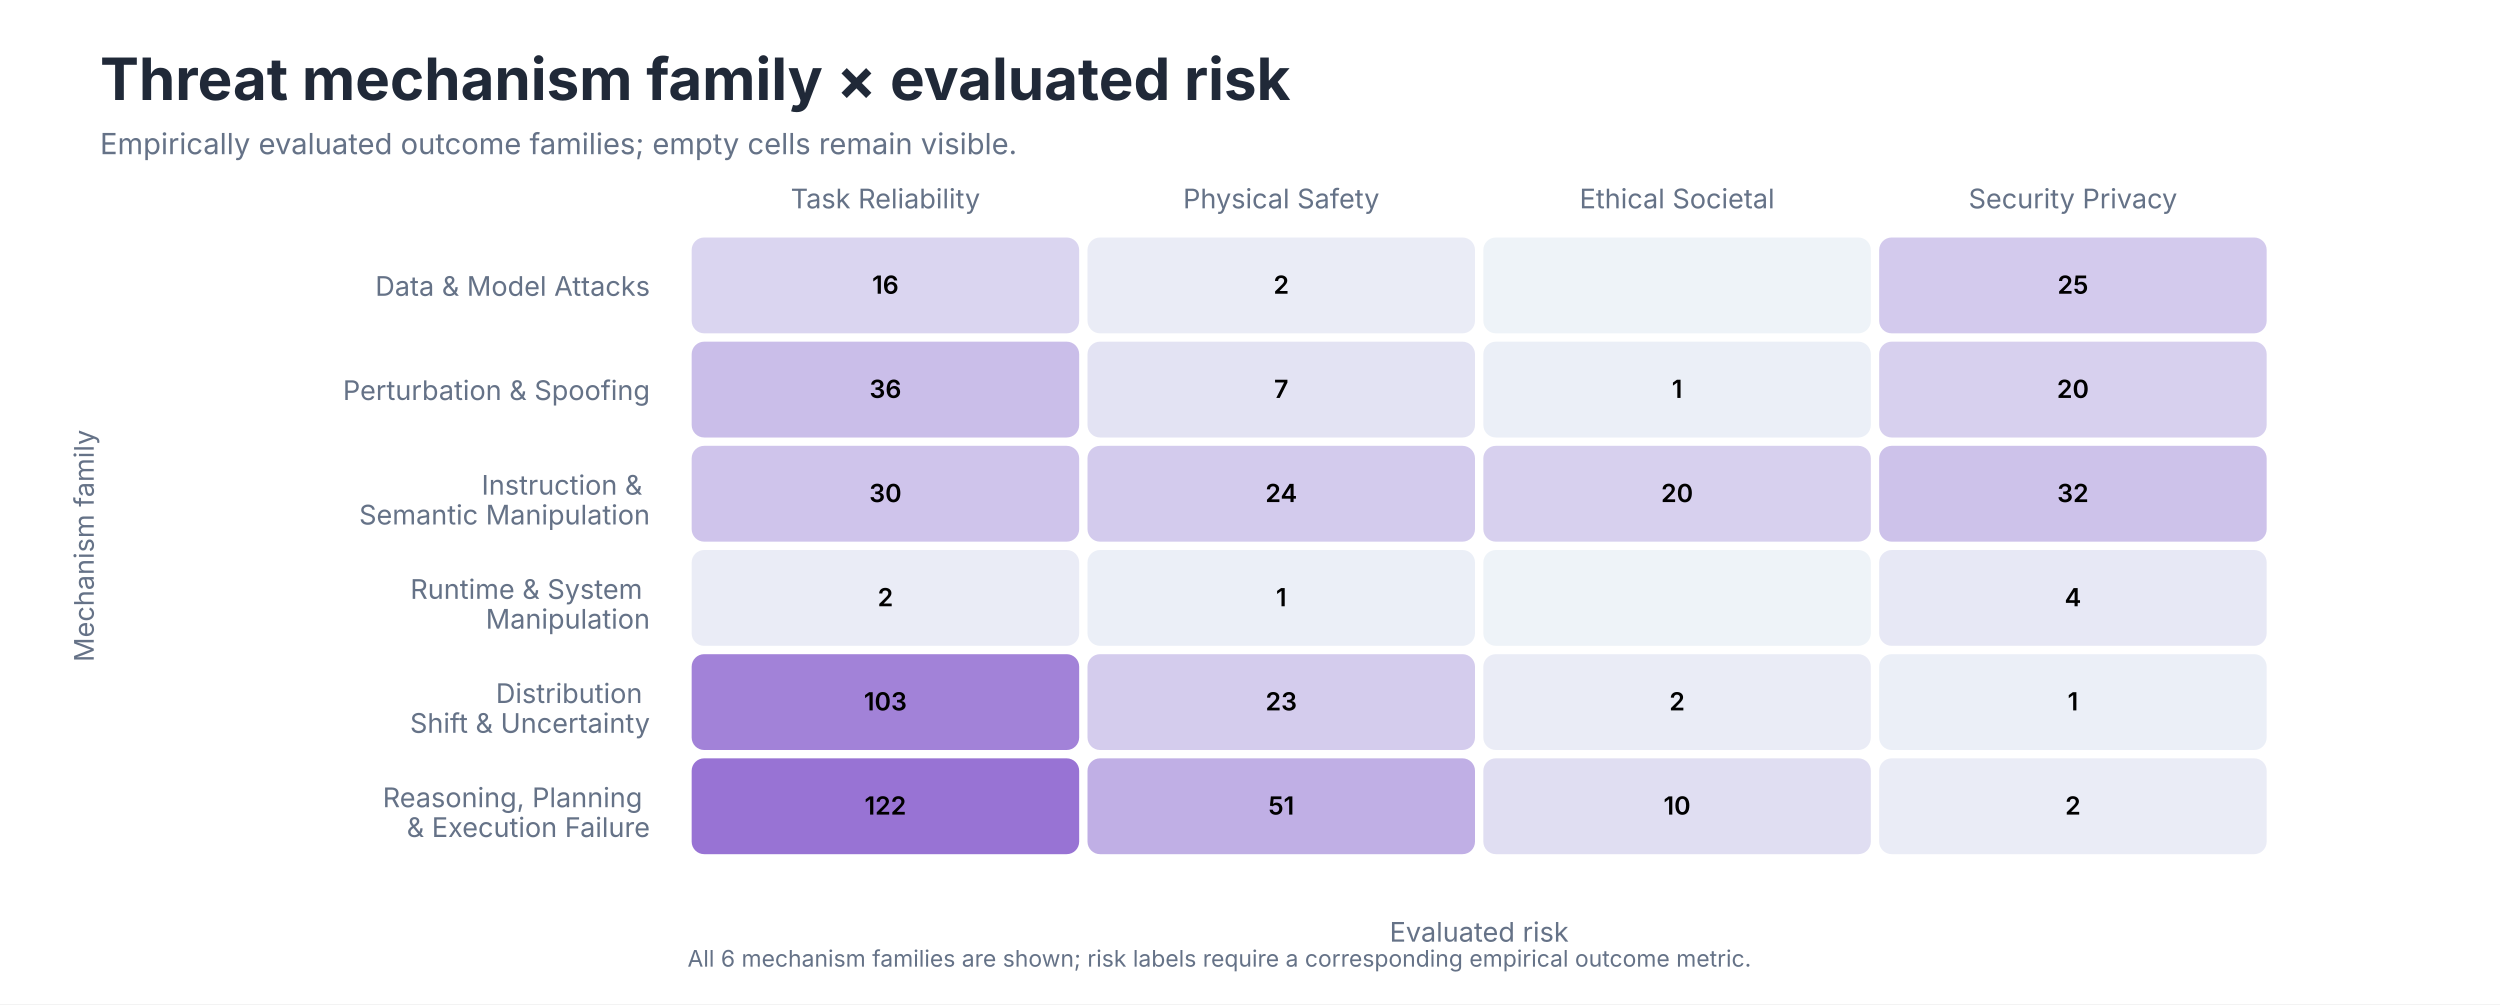
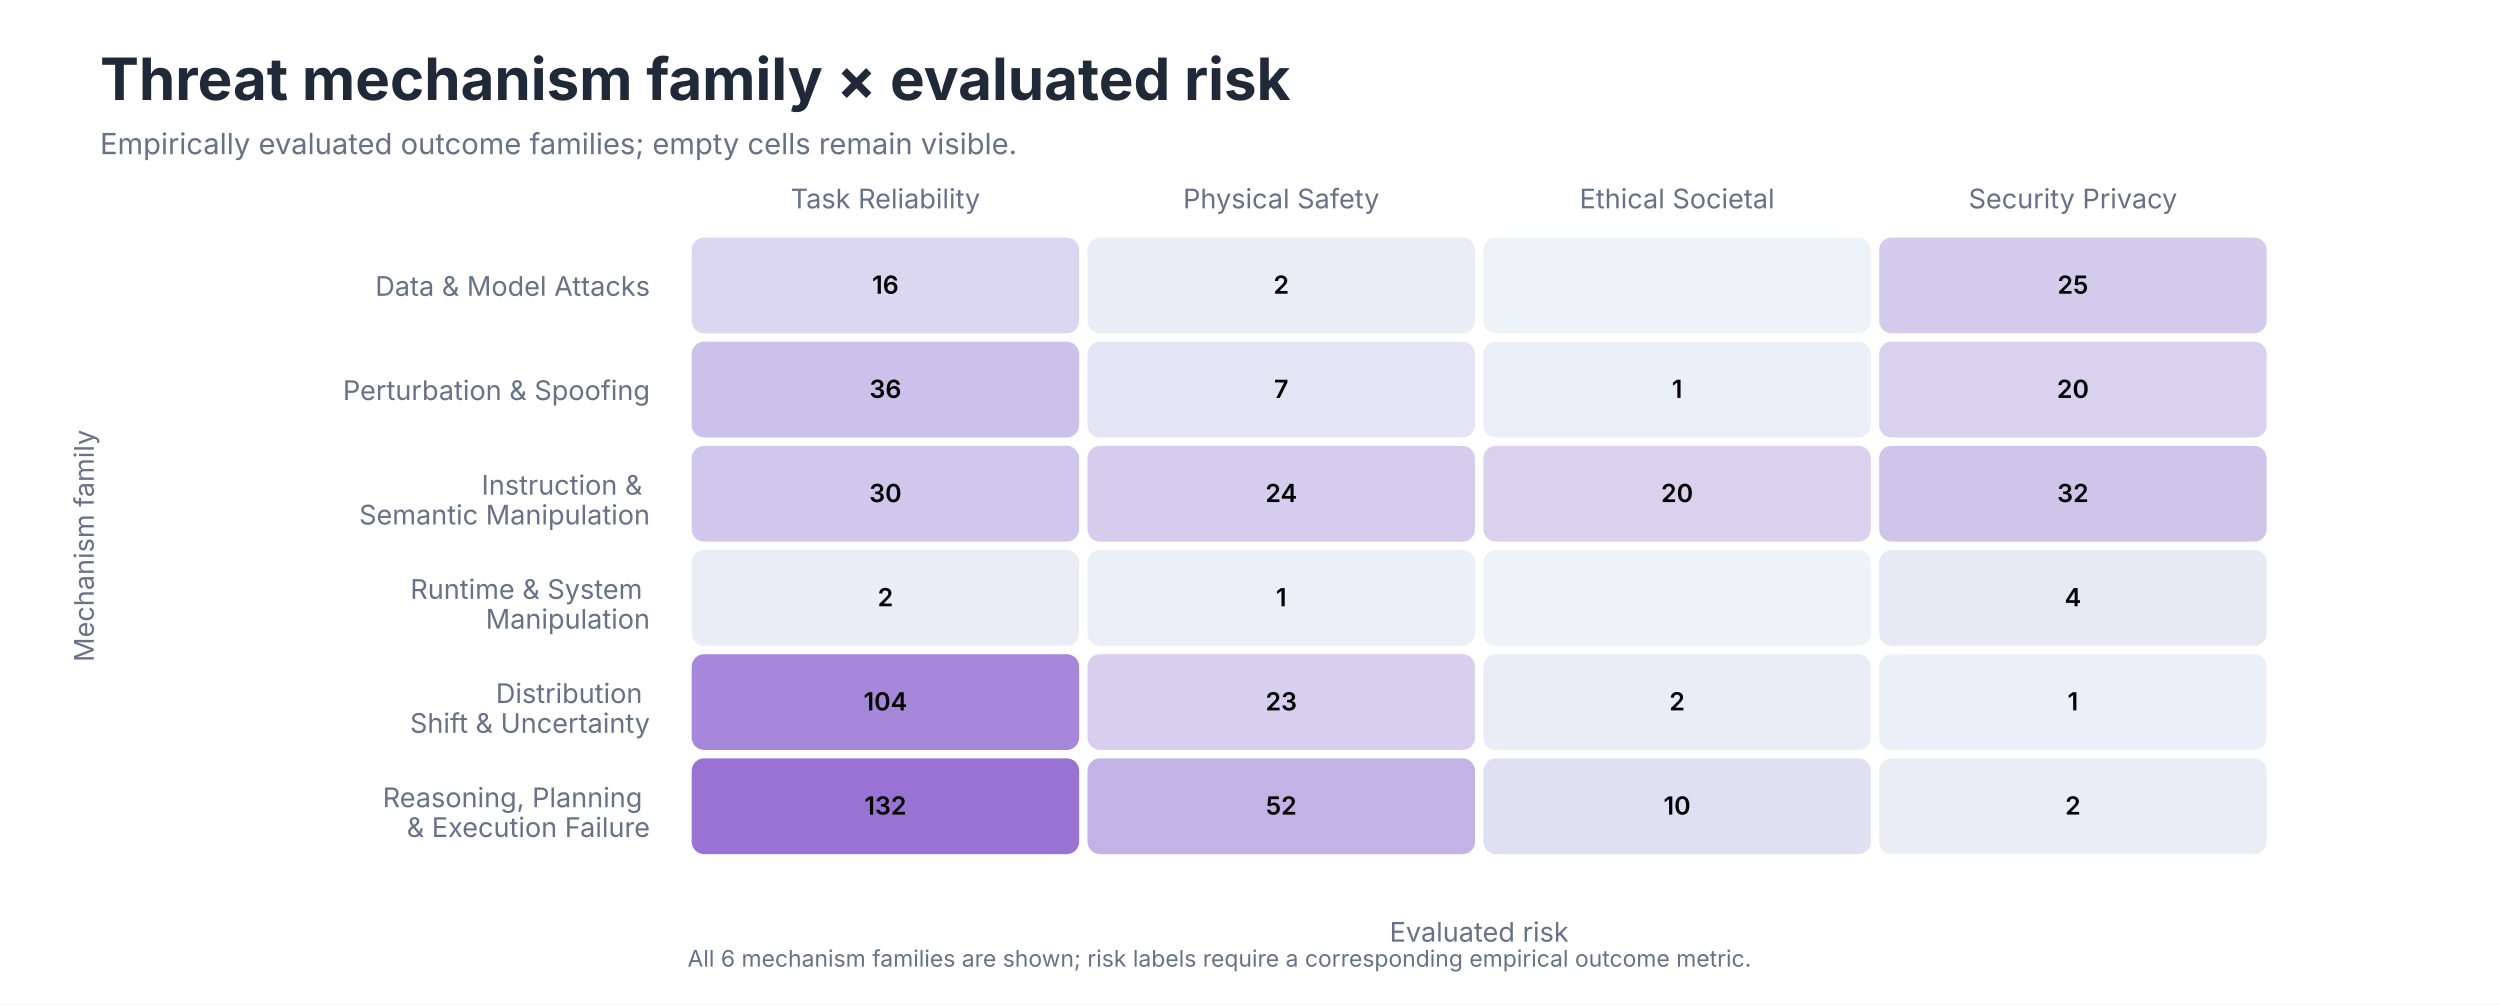
<svg xmlns="http://www.w3.org/2000/svg" role="img" aria-labelledby="title desc" viewBox="0 0 1200 482">
  <style>
text { font-family: -apple-system, BlinkMacSystemFont, 'Segoe UI', sans-serif; }
.title { font-size: 28px; font-weight: 650; fill: #202938; }
.subtitle { font-size: 14px; fill: #657287; }
.axis { font-size: 13px; fill: #657287; }
.label { font-size: 13px; fill: #202938; }
.small { font-size: 11px; fill: #657287; }
</style>
  <rect width="1200" height="482" fill="#FFFFFF" />
  <text class="title" x="48" y="48">Threat mechanism family × evaluated risk</text>
  <text class="subtitle" x="48" y="74">Empirically evaluated outcome families; empty cells remain visible.</text>
  <text class="axis" x="425.0" y="100" text-anchor="middle">Task Reliability</text>
  <text class="axis" x="615.0" y="100" text-anchor="middle">Physical Safety</text>
  <text class="axis" x="805.0" y="100" text-anchor="middle">Ethical Societal</text>
  <text class="axis" x="995.0" y="100" text-anchor="middle">Security Privacy</text>
  <text class="axis" text-anchor="end" x="312.0" y="142.0">Data &amp; Model Attacks</text>
-   <rect x="332" y="114" width="186" height="46" rx="6" fill="#DAD5F0" />
+   <rect x="332" y="114" width="186" height="46" rx="6" fill="#DBD7F0" />
  <text x="425.0" y="141.0" text-anchor="middle" font-size="12" font-weight="600" fill="#000000">16</text>
-   <rect x="522" y="114" width="186" height="46" rx="6" fill="#EAECF6" />
+   <rect x="522" y="114" width="186" height="46" rx="6" fill="#EAEDF6" />
  <text x="615.0" y="141.0" text-anchor="middle" font-size="12" font-weight="600" fill="#000000">2</text>
  <rect x="712" y="114" width="186" height="46" rx="6" fill="#EEF3F8" />
  <text x="805.0" y="141.0" text-anchor="middle" font-size="12" font-weight="600" fill="#000000" />
-   <rect x="902" y="114" width="186" height="46" rx="6" fill="#D3CAED" />
+   <rect x="902" y="114" width="186" height="46" rx="6" fill="#D4CCED" />
  <text x="995.0" y="141.0" text-anchor="middle" font-size="12" font-weight="600" fill="#000000">25</text>
  <text class="axis" text-anchor="end" x="312.0" y="192.0">Perturbation &amp; Spoofing</text>
-   <rect x="332" y="164" width="186" height="46" rx="6" fill="#CABEE9" />
+   <rect x="332" y="164" width="186" height="46" rx="6" fill="#CCC1EA" />
  <text x="425.0" y="191.0" text-anchor="middle" font-size="12" font-weight="600" fill="#000000">36</text>
-   <rect x="522" y="164" width="186" height="46" rx="6" fill="#E3E3F3" />
+   <rect x="522" y="164" width="186" height="46" rx="6" fill="#E4E4F4" />
  <text x="615.0" y="191.0" text-anchor="middle" font-size="12" font-weight="600" fill="#000000">7</text>
  <rect x="712" y="164" width="186" height="46" rx="6" fill="#EBEFF7" />
  <text x="805.0" y="191.0" text-anchor="middle" font-size="12" font-weight="600" fill="#000000">1</text>
-   <rect x="902" y="164" width="186" height="46" rx="6" fill="#D7D0EE" />
+   <rect x="902" y="164" width="186" height="46" rx="6" fill="#D8D2EF" />
  <text x="995.0" y="191.0" text-anchor="middle" font-size="12" font-weight="600" fill="#000000">20</text>
  <text class="axis" text-anchor="end" x="312.0" y="242.0">
    <tspan x="312.0" dy="-0.35em">Instruction &amp;</tspan>
    <tspan x="312.0" dy="1.1em">Semantic Manipulation</tspan>
  </text>
-   <rect x="332" y="214" width="186" height="46" rx="6" fill="#CFC4EB" />
+   <rect x="332" y="214" width="186" height="46" rx="6" fill="#D0C7EC" />
  <text x="425.0" y="241.0" text-anchor="middle" font-size="12" font-weight="600" fill="#000000">30</text>
-   <rect x="522" y="214" width="186" height="46" rx="6" fill="#D3CBED" />
+   <rect x="522" y="214" width="186" height="46" rx="6" fill="#D5CDED" />
  <text x="615.0" y="241.0" text-anchor="middle" font-size="12" font-weight="600" fill="#000000">24</text>
-   <rect x="712" y="214" width="186" height="46" rx="6" fill="#D7D0EE" />
+   <rect x="712" y="214" width="186" height="46" rx="6" fill="#D8D2EF" />
  <text x="805.0" y="241.0" text-anchor="middle" font-size="12" font-weight="600" fill="#000000">20</text>
-   <rect x="902" y="214" width="186" height="46" rx="6" fill="#CDC2EA" />
+   <rect x="902" y="214" width="186" height="46" rx="6" fill="#CFC5EB" />
  <text x="995.0" y="241.0" text-anchor="middle" font-size="12" font-weight="600" fill="#000000">32</text>
  <text class="axis" text-anchor="end" x="312.0" y="292.0">
    <tspan x="312.0" dy="-0.35em">Runtime &amp; System</tspan>
    <tspan x="312.0" dy="1.1em">Manipulation</tspan>
  </text>
-   <rect x="332" y="264" width="186" height="46" rx="6" fill="#EAECF6" />
+   <rect x="332" y="264" width="186" height="46" rx="6" fill="#EAEDF6" />
  <text x="425.0" y="291.0" text-anchor="middle" font-size="12" font-weight="600" fill="#000000">2</text>
  <rect x="522" y="264" width="186" height="46" rx="6" fill="#EBEFF7" />
  <text x="615.0" y="291.0" text-anchor="middle" font-size="12" font-weight="600" fill="#000000">1</text>
  <rect x="712" y="264" width="186" height="46" rx="6" fill="#EEF3F8" />
  <text x="805.0" y="291.0" text-anchor="middle" font-size="12" font-weight="600" fill="#000000" />
-   <rect x="902" y="264" width="186" height="46" rx="6" fill="#E7E8F5" />
+   <rect x="902" y="264" width="186" height="46" rx="6" fill="#E7E9F5" />
  <text x="995.0" y="291.0" text-anchor="middle" font-size="12" font-weight="600" fill="#000000">4</text>
  <text class="axis" text-anchor="end" x="312.0" y="342.0">
    <tspan x="312.0" dy="-0.35em">Distribution</tspan>
    <tspan x="312.0" dy="1.1em">Shift &amp; Uncertainty</tspan>
  </text>
-   <rect x="332" y="314" width="186" height="46" rx="6" fill="#A282D8" />
-   <text x="425.0" y="341.0" text-anchor="middle" font-size="12" font-weight="600" fill="#000000">103</text>
-   <rect x="522" y="314" width="186" height="46" rx="6" fill="#D4CCED" />
+   <rect x="332" y="314" width="186" height="46" rx="6" fill="#A687DA" />
+   <text x="425.0" y="341.0" text-anchor="middle" font-size="12" font-weight="600" fill="#000000">104</text>
+   <rect x="522" y="314" width="186" height="46" rx="6" fill="#D6CFEE" />
  <text x="615.0" y="341.0" text-anchor="middle" font-size="12" font-weight="600" fill="#000000">23</text>
-   <rect x="712" y="314" width="186" height="46" rx="6" fill="#EAECF6" />
+   <rect x="712" y="314" width="186" height="46" rx="6" fill="#EAEDF6" />
  <text x="805.0" y="341.0" text-anchor="middle" font-size="12" font-weight="600" fill="#000000">2</text>
  <rect x="902" y="314" width="186" height="46" rx="6" fill="#EBEFF7" />
  <text x="995.0" y="341.0" text-anchor="middle" font-size="12" font-weight="600" fill="#000000">1</text>
  <text class="axis" text-anchor="end" x="312.0" y="392.0">
    <tspan x="312.0" dy="-0.35em">Reasoning, Planning</tspan>
    <tspan x="312.0" dy="1.1em">&amp; Execution Failure</tspan>
  </text>
  <rect x="332" y="364" width="186" height="46" rx="6" fill="#9873D4" />
-   <text x="425.0" y="391.0" text-anchor="middle" font-size="12" font-weight="600" fill="#000000">122</text>
-   <rect x="522" y="364" width="186" height="46" rx="6" fill="#C0AFE5" />
-   <text x="615.0" y="391.0" text-anchor="middle" font-size="12" font-weight="600" fill="#000000">51</text>
-   <rect x="712" y="364" width="186" height="46" rx="6" fill="#E0DEF2" />
+   <text x="425.0" y="391.0" text-anchor="middle" font-size="12" font-weight="600" fill="#000000">132</text>
+   <rect x="522" y="364" width="186" height="46" rx="6" fill="#C2B2E6" />
+   <text x="615.0" y="391.0" text-anchor="middle" font-size="12" font-weight="600" fill="#000000">52</text>
+   <rect x="712" y="364" width="186" height="46" rx="6" fill="#E1DFF2" />
  <text x="805.0" y="391.0" text-anchor="middle" font-size="12" font-weight="600" fill="#000000">10</text>
-   <rect x="902" y="364" width="186" height="46" rx="6" fill="#EAECF6" />
+   <rect x="902" y="364" width="186" height="46" rx="6" fill="#EAEDF6" />
  <text x="995.0" y="391.0" text-anchor="middle" font-size="12" font-weight="600" fill="#000000">2</text>
  <text class="axis" x="710.0" y="452" text-anchor="middle">Evaluated risk</text>
  <text class="axis" transform="translate(45 262.0) rotate(-90)" text-anchor="middle">Mechanism family</text>
  <text class="small" x="330" y="464">All 6 mechanism families are shown; risk labels require a corresponding empirical outcome metric.</text>
</svg>
